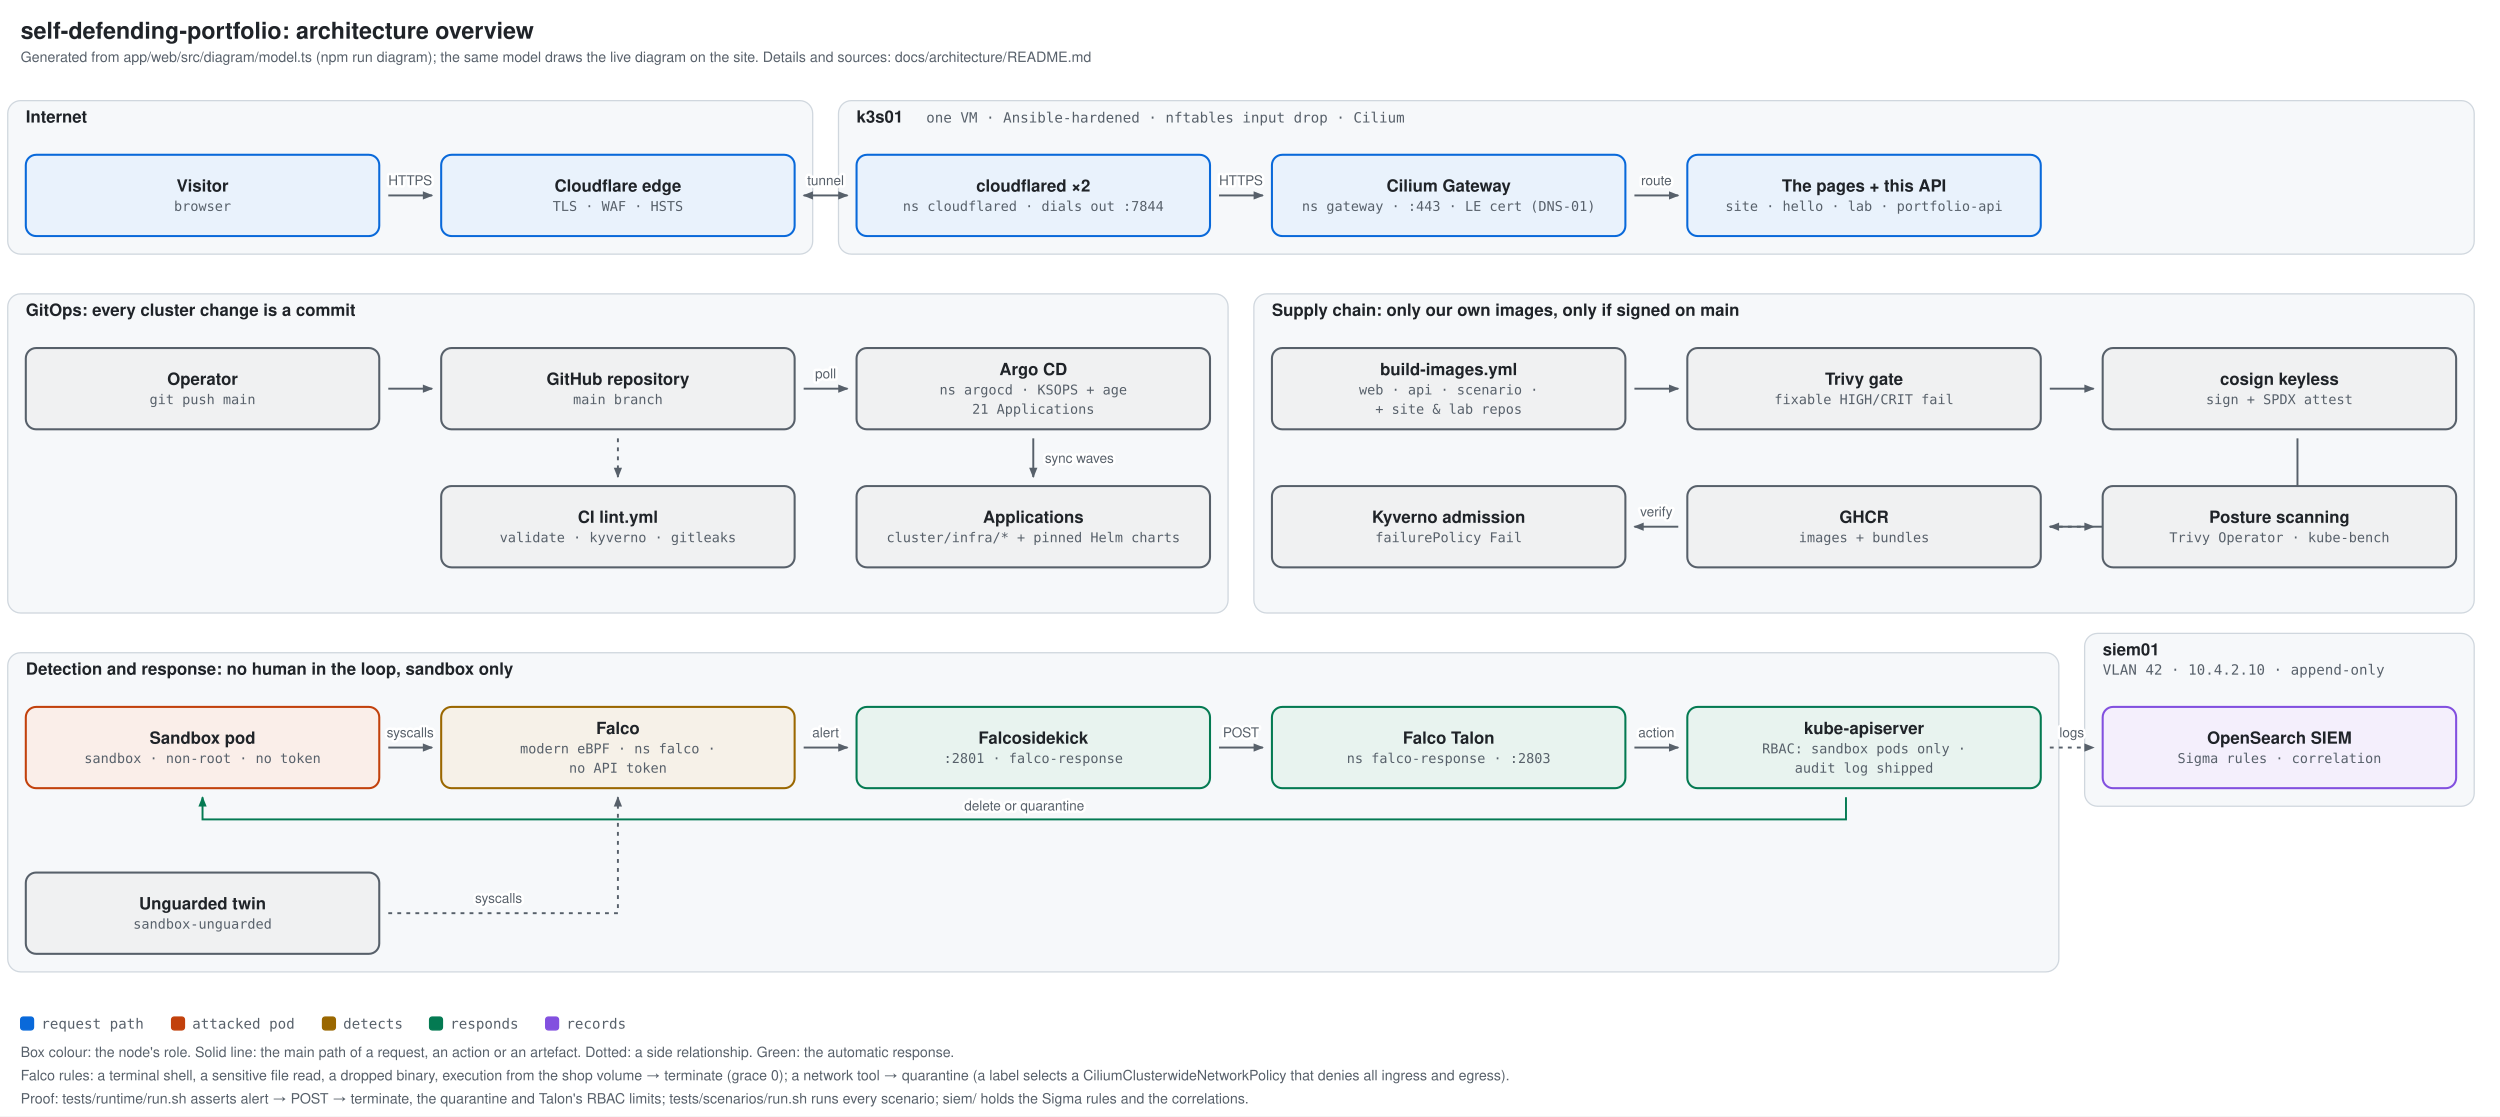
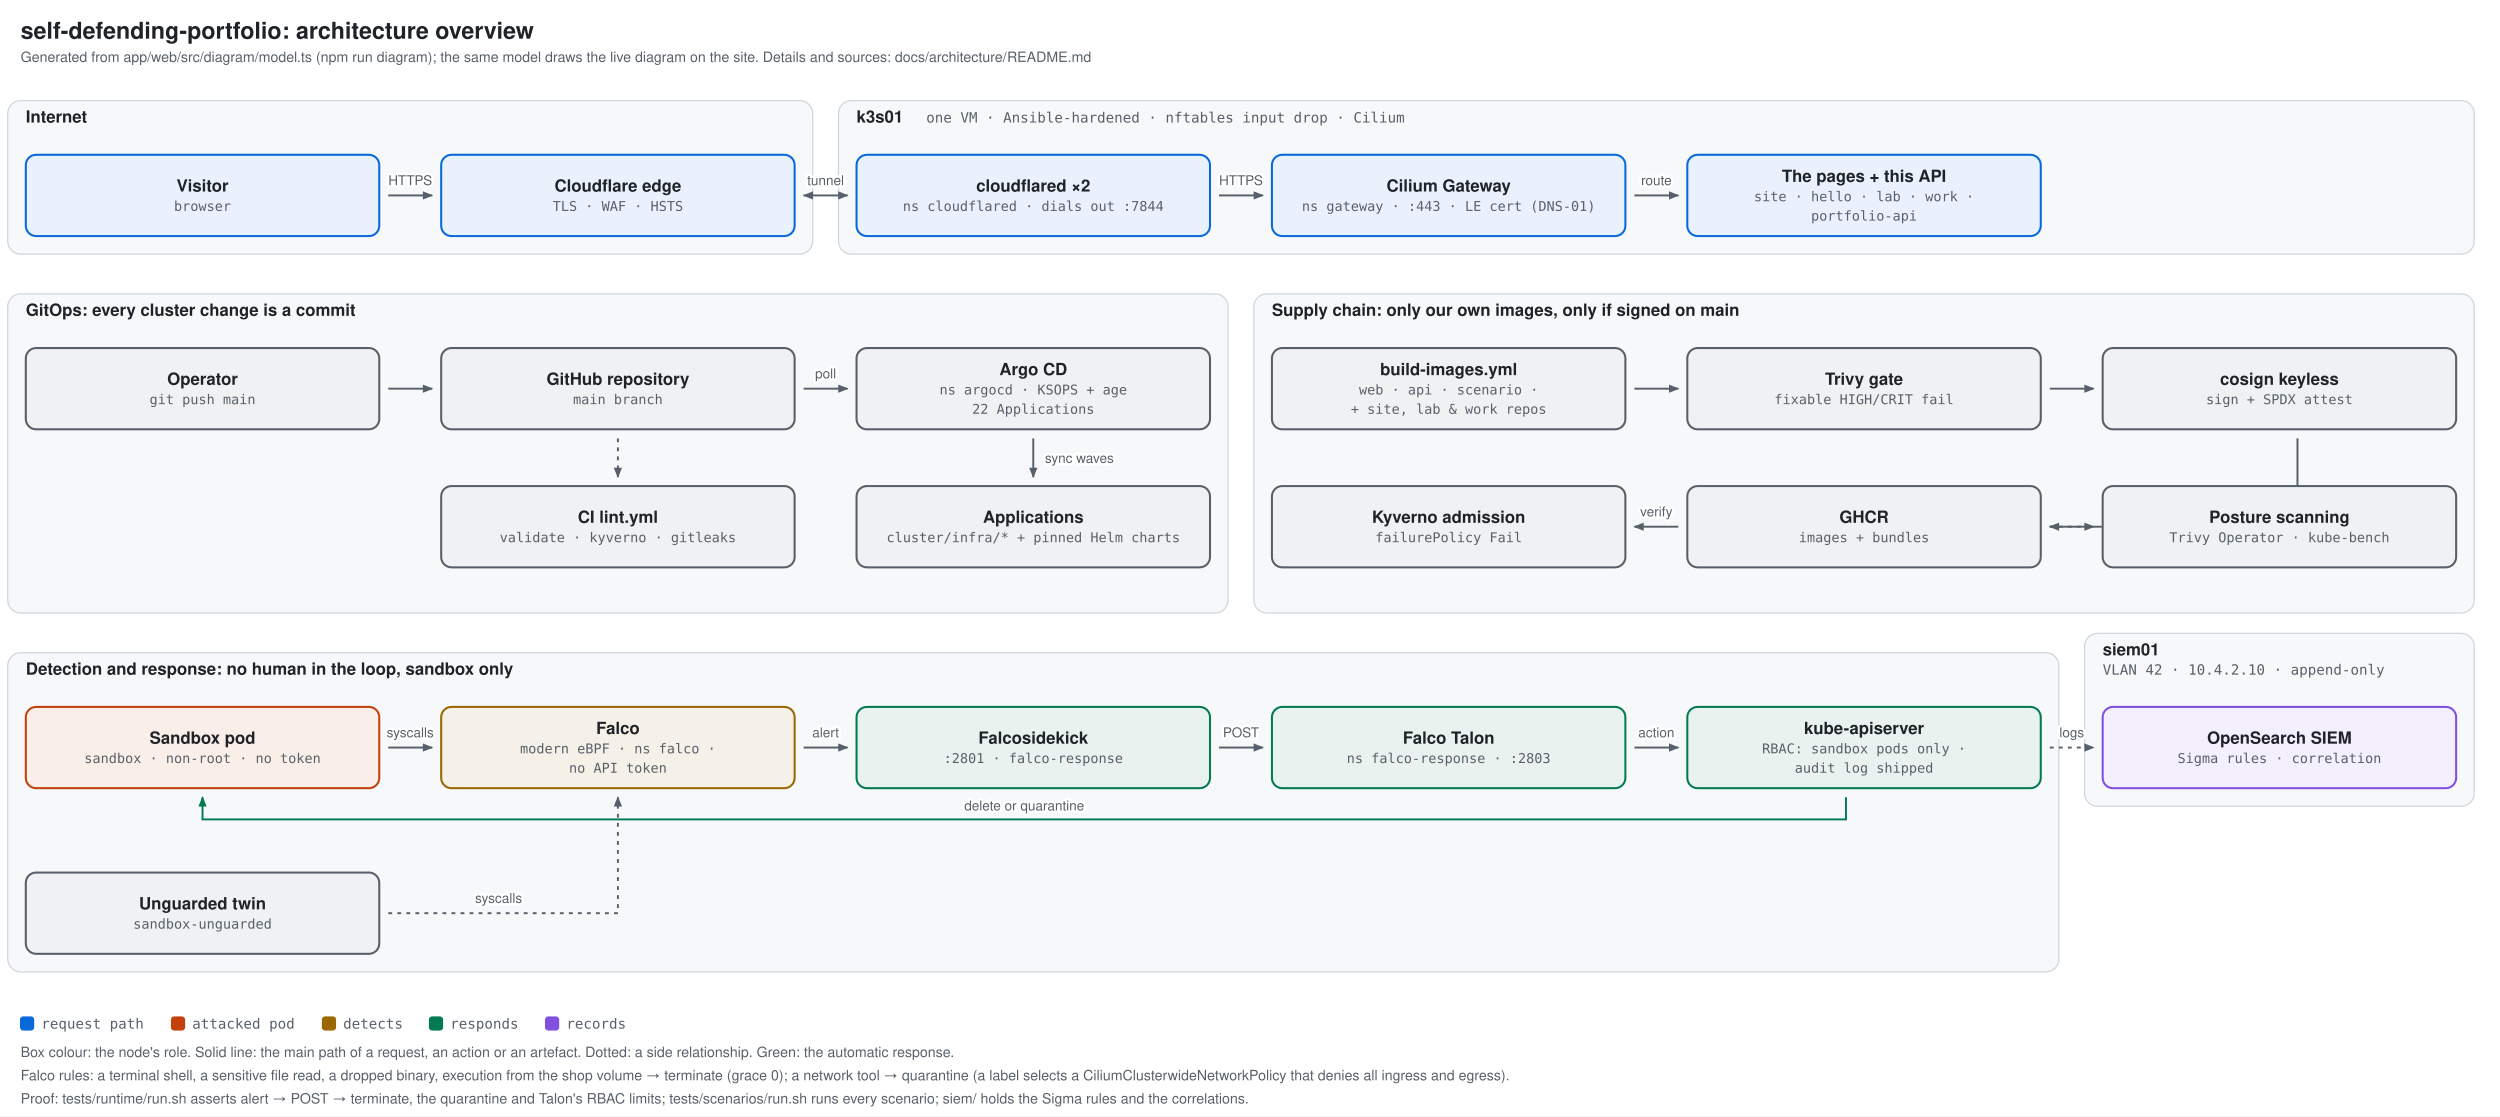
<svg xmlns="http://www.w3.org/2000/svg" viewBox="0 0 1938 865.4" width="1938" height="865.4" role="img" aria-labelledby="ov-t ov-d">
  <style>
    .dg-bg { fill: #ffffff; }
    .dg-zonebox { fill: #f6f8fa; stroke: #d0d7de; stroke-width: 1; }
    .dg-zonetitle { font: 600 13px system-ui, -apple-system, "Segoe UI", Helvetica, Arial, sans-serif; fill: #1f2328; }
    .dg-zonesub { font: 11px ui-monospace, SFMono-Regular, Menlo, Consolas, monospace; fill: #57606a; }
    .dg-box { stroke-width: 1.6; }
    .dg-role--entry &gt; .dg-box { fill: #e9f2fc; stroke: #0969da; }
    .dg-swatch.dg-role--entry { fill: #0969da; stroke: #0969da; }
    .dg-role--attack &gt; .dg-box { fill: #faeee9; stroke: #c2410c; }
    .dg-swatch.dg-role--attack { fill: #c2410c; stroke: #c2410c; }
    .dg-role--detect &gt; .dg-box { fill: #f6f1e8; stroke: #9a6700; }
    .dg-swatch.dg-role--detect { fill: #9a6700; stroke: #9a6700; }
    .dg-role--respond &gt; .dg-box { fill: #e8f3ef; stroke: #047a52; }
    .dg-swatch.dg-role--respond { fill: #047a52; stroke: #047a52; }
    .dg-role--record &gt; .dg-box { fill: #f4effc; stroke: #8250df; }
    .dg-swatch.dg-role--record { fill: #8250df; stroke: #8250df; }
    .dg-role--neutral &gt; .dg-box { fill: #f0f1f2; stroke: #57606a; }
    .dg-label { font: 600 13px system-ui, -apple-system, "Segoe UI", Helvetica, Arial, sans-serif; fill: #1f2328; }
    .dg-sub { font: 10.5px ui-monospace, SFMono-Regular, Menlo, Consolas, monospace; fill: #57606a; }
    .dg-line { fill: none; stroke: #57606a; stroke-width: 1.5; }
    .dg-edge--side .dg-line { stroke-dasharray: 3 4; }
    .dg-edge--response .dg-line { stroke: #047a52; }
    .dg-edgelabel { font: 10.5px system-ui, -apple-system, "Segoe UI", Helvetica, Arial, sans-serif; fill: #57606a; paint-order: stroke; stroke: #ffffff; stroke-width: 4px; stroke-linejoin: round; }
    .dg-head { fill: #57606a; }
    .dg-head--response { fill: #047a52; }
    .dg-title { font: 600 18px system-ui, -apple-system, "Segoe UI", Helvetica, Arial, sans-serif; fill: #1f2328; }
    .dg-legendtext { font: 11px ui-monospace, SFMono-Regular, Menlo, Consolas, monospace; fill: #57606a; }
    .dg-foot { font: 11px system-ui, -apple-system, "Segoe UI", Helvetica, Arial, sans-serif; fill: #57606a; }
    @media (prefers-color-scheme: dark) {
      .dg-bg { fill: #0d1117; }
      .dg-zonebox { fill: #161b22; stroke: #30363d; }
      .dg-zonetitle, .dg-label, .dg-title { fill: #e6edf3; }
      .dg-zonesub, .dg-sub, .dg-edgelabel, .dg-foot, .dg-legendtext { fill: #9198a1; }
      .dg-edgelabel { stroke: #0d1117; }
      .dg-role--entry &gt; .dg-box { fill: #192635; stroke: #6cb6ff; }
      .dg-swatch.dg-role--entry { fill: #6cb6ff; stroke: #6cb6ff; }
      .dg-role--attack &gt; .dg-box { fill: #2c1e1f; stroke: #ff7657; }
      .dg-swatch.dg-role--attack { fill: #ff7657; stroke: #ff7657; }
      .dg-role--detect &gt; .dg-box { fill: #2b281e; stroke: #f4bf4f; }
      .dg-swatch.dg-role--detect { fill: #f4bf4f; stroke: #f4bf4f; }
      .dg-role--respond &gt; .dg-box { fill: #182c29; stroke: #5ee0a4; }
      .dg-swatch.dg-role--respond { fill: #5ee0a4; stroke: #5ee0a4; }
      .dg-role--record &gt; .dg-box { fill: #232233; stroke: #b392f0; }
      .dg-swatch.dg-role--record { fill: #b392f0; stroke: #b392f0; }
      .dg-role--neutral &gt; .dg-box { fill: #1d2229; stroke: #8b949e; }
      .dg-line { stroke: #8b949e; }
      .dg-head { fill: #8b949e; }
      .dg-edge--response .dg-line, .dg-head--response { stroke: #5ee0a4; fill: #5ee0a4; }
      .dg-edge--response .dg-line { fill: none; }
    }
  </style>
  <rect class="dg-bg" x="0" y="0" width="1938" height="865.4" />
  <text class="dg-title" x="16" y="30">self-defending-portfolio: architecture overview</text>
  <text class="dg-foot" x="16" y="48">Generated from app/web/src/diagram/model.ts (npm run diagram); the same model draws the live diagram on the site. Details and sources: docs/architecture/README.md</text>
  <svg viewBox="0 -14 1938 715.4" class="dg dg--full" role="img" aria-labelledby="ov-title ov-desc" x="0" y="58" width="1938" height="715.4">
    <defs>
      <marker id="ov-arrow-flow" viewBox="0 0 10 10" refX="9" refY="5" markerWidth="8" markerHeight="8" markerUnits="userSpaceOnUse" orient="auto-start-reverse">
        <path class="dg-head dg-head--flow" d="M0,1 L10,5 L0,9 z" />
      </marker>
      <marker id="ov-arrow-side" viewBox="0 0 10 10" refX="9" refY="5" markerWidth="8" markerHeight="8" markerUnits="userSpaceOnUse" orient="auto-start-reverse">
        <path class="dg-head dg-head--side" d="M0,1 L10,5 L0,9 z" />
      </marker>
      <marker id="ov-arrow-response" viewBox="0 0 10 10" refX="9" refY="5" markerWidth="8" markerHeight="8" markerUnits="userSpaceOnUse" orient="auto-start-reverse">
        <path class="dg-head dg-head--response" d="M0,1 L10,5 L0,9 z" />
      </marker>
    </defs>
    <g class="dg-zones">
      <g class="dg-zone" data-zone="internet">
        <rect class="dg-zonebox" x="6" y="6" width="624" height="119" rx="10" />
        <text class="dg-zonetitle" x="20" y="23">Internet</text>
      </g>
      <g class="dg-zone" data-zone="k3s01">
        <rect class="dg-zonebox" x="650" y="6" width="1268" height="119" rx="10" />
        <text class="dg-zonetitle" x="664" y="23">k3s01</text>
        <text class="dg-zonesub" x="718" y="23">one VM · Ansible-hardened · nftables input drop · Cilium</text>
      </g>
      <g class="dg-zone" data-zone="siem01">
        <rect class="dg-zonebox" x="1616" y="419" width="302" height="134" rx="10" />
        <text class="dg-zonetitle" x="1630" y="436">siem01</text>
        <text class="dg-zonesub" x="1630" y="451">VLAN 42 · 10.4.2.10 · append-only</text>
      </g>
      <g class="dg-zone" data-zone="gitops">
        <rect class="dg-zonebox" x="6" y="155.8" width="946" height="247.4" rx="10" />
        <text class="dg-zonetitle" x="20" y="172.8">GitOps: every cluster change is a commit</text>
      </g>
      <g class="dg-zone" data-zone="supply">
        <rect class="dg-zonebox" x="972" y="155.8" width="946" height="247.4" rx="10" />
        <text class="dg-zonetitle" x="986" y="172.8">Supply chain: only our own images, only if signed on main</text>
      </g>
      <g class="dg-zone" data-zone="runtime">
        <rect class="dg-zonebox" x="6" y="434" width="1590" height="247.4" rx="10" />
        <text class="dg-zonetitle" x="20" y="451">Detection and response: no human in the loop, sandbox only</text>
      </g>
    </g>
    <g class="dg-edges">
      <g class="dg-edge dg-edge--flow" data-edge="visitor-cloudflare" data-lit="false">
        <path class="dg-line" d="M301,79.5 L335,79.5" marker-end="url(#ov-arrow-flow)" />
        <text class="dg-edgelabel" x="318" y="71.5" text-anchor="middle">HTTPS</text>
      </g>
      <g class="dg-edge dg-edge--flow" data-edge="cloudflare-cloudflared" data-lit="false">
        <path class="dg-line" d="M623,79.5 L657,79.5" marker-end="url(#ov-arrow-flow)" marker-start="url(#ov-arrow-flow)" />
        <text class="dg-edgelabel" x="640" y="71.5" text-anchor="middle">tunnel</text>
      </g>
      <g class="dg-edge dg-edge--flow" data-edge="cloudflared-gateway" data-lit="false">
        <path class="dg-line" d="M945,79.5 L979,79.5" marker-end="url(#ov-arrow-flow)" />
        <text class="dg-edgelabel" x="962" y="71.5" text-anchor="middle">HTTPS</text>
      </g>
      <g class="dg-edge dg-edge--flow" data-edge="gateway-site" data-lit="false">
        <path class="dg-line" d="M1267,79.5 L1301,79.5" marker-end="url(#ov-arrow-flow)" />
        <text class="dg-edgelabel" x="1284" y="71.5" text-anchor="middle">route</text>
      </g>
      <g class="dg-edge dg-edge--flow" data-edge="pod-falco" data-lit="false">
        <path class="dg-line" d="M301,507.5 L335,507.5" marker-end="url(#ov-arrow-flow)" />
        <text class="dg-edgelabel" x="318" y="499.5" text-anchor="middle">syscalls</text>
      </g>
      <g class="dg-edge dg-edge--side" data-edge="twin-falco" data-lit="false">
        <path class="dg-line" d="M301,635.9 L479,635.9 L479,546" marker-end="url(#ov-arrow-side)" />
        <text class="dg-edgelabel" x="386.5" y="627.9" text-anchor="middle">syscalls</text>
      </g>
      <g class="dg-edge dg-edge--flow" data-edge="talon-kube-apiserver" data-lit="false">
        <path class="dg-line" d="M1267,507.5 L1301,507.5" marker-end="url(#ov-arrow-flow)" />
        <text class="dg-edgelabel" x="1284" y="499.5" text-anchor="middle">action</text>
      </g>
      <g class="dg-edge dg-edge--response" data-edge="kube-apiserver-pod" data-lit="false">
        <path class="dg-line" d="M1431,546 L1431,563.2 L157,563.2 L157,546" marker-end="url(#ov-arrow-response)" />
        <text class="dg-edgelabel" x="794" y="556.2" text-anchor="middle">delete or quarantine</text>
      </g>
      <g class="dg-edge dg-edge--side" data-edge="kube-apiserver-siem" data-lit="false">
        <path class="dg-line" d="M1589,507.5 L1623,507.5" marker-end="url(#ov-arrow-side)" />
        <text class="dg-edgelabel" x="1606" y="499.5" text-anchor="middle">logs</text>
      </g>
      <g class="dg-edge dg-edge--flow" data-edge="operator-repo" data-lit="false">
        <path class="dg-line" d="M301,229.3 L335,229.3" marker-end="url(#ov-arrow-flow)" />
      </g>
      <g class="dg-edge dg-edge--side" data-edge="repo-ci" data-lit="false">
        <path class="dg-line" d="M479,267.8 L479,297.8" marker-end="url(#ov-arrow-side)" />
      </g>
      <g class="dg-edge dg-edge--flow" data-edge="repo-argocd" data-lit="false">
        <path class="dg-line" d="M623,229.3 L657,229.3" marker-end="url(#ov-arrow-flow)" />
        <text class="dg-edgelabel" x="640" y="221.3" text-anchor="middle">poll</text>
      </g>
      <g class="dg-edge dg-edge--flow" data-edge="argocd-apps" data-lit="false">
        <path class="dg-line" d="M801,267.8 L801,297.8" marker-end="url(#ov-arrow-flow)" />
        <text class="dg-edgelabel" x="810" y="286.8" text-anchor="start">sync waves</text>
      </g>
      <g class="dg-edge dg-edge--flow" data-edge="build-trivy" data-lit="false">
        <path class="dg-line" d="M1267,229.3 L1301,229.3" marker-end="url(#ov-arrow-flow)" />
      </g>
      <g class="dg-edge dg-edge--flow" data-edge="trivy-cosign" data-lit="false">
        <path class="dg-line" d="M1589,229.3 L1623,229.3" marker-end="url(#ov-arrow-flow)" />
      </g>
      <g class="dg-edge dg-edge--flow" data-edge="cosign-ghcr" data-lit="false">
        <path class="dg-line" d="M1781,267.8 L1781,336.3 L1589,336.3" marker-end="url(#ov-arrow-flow)" />
        <text class="dg-edgelabel" x="1681.5" y="328.3" text-anchor="middle">push</text>
      </g>
      <g class="dg-edge dg-edge--flow" data-edge="ghcr-kyverno" data-lit="false">
        <path class="dg-line" d="M1301,336.3 L1267,336.3" marker-end="url(#ov-arrow-flow)" />
        <text class="dg-edgelabel" x="1284" y="328.3" text-anchor="middle">verify</text>
      </g>
      <g class="dg-edge dg-edge--side" data-edge="ghcr-posture" data-lit="false">
        <path class="dg-line" d="M1589,336.3 L1623,336.3" marker-end="url(#ov-arrow-side)" />
      </g>
      <g class="dg-edge dg-edge--flow" data-edge="falco-falcosidekick" data-lit="false">
        <path class="dg-line" d="M623,507.5 L657,507.5" marker-end="url(#ov-arrow-flow)" />
        <text class="dg-edgelabel" x="640" y="499.5" text-anchor="middle">alert</text>
      </g>
      <g class="dg-edge dg-edge--flow" data-edge="falcosidekick-talon" data-lit="false">
        <path class="dg-line" d="M945,507.5 L979,507.5" marker-end="url(#ov-arrow-flow)" />
        <text class="dg-edgelabel" x="962" y="499.5" text-anchor="middle">POST</text>
      </g>
    </g>
    <g class="dg-nodes">
      <g class="dg-node dg-node--plain dg-role--entry" id="ov-visitor" data-node="visitor" data-state="idle" transform="translate(20 48)">
        <rect class="dg-box" width="274" height="63" rx="8" />
        <text class="dg-label" x="137" y="28.5" text-anchor="middle">Visitor</text>
        <text class="dg-sub" x="137" y="43.5" text-anchor="middle">browser</text>
      </g>
      <g class="dg-node dg-node--control dg-role--entry" id="ov-cloudflare" data-node="cloudflare" data-state="idle" transform="translate(342 48)">
        <rect class="dg-box" width="274" height="63" rx="8" />
        <text class="dg-label" x="137" y="28.5" text-anchor="middle">Cloudflare edge</text>
        <text class="dg-sub" x="137" y="43.5" text-anchor="middle">TLS · WAF · HSTS</text>
      </g>
      <g class="dg-node dg-node--control dg-role--entry" id="ov-cloudflared" data-node="cloudflared" data-state="idle" transform="translate(664 48)">
        <rect class="dg-box" width="274" height="63" rx="8" />
        <text class="dg-label" x="137" y="28.5" text-anchor="middle">cloudflared ×2</text>
        <text class="dg-sub" x="137" y="43.5" text-anchor="middle">ns cloudflared · dials out :7844</text>
      </g>
      <g class="dg-node dg-node--control dg-role--entry" id="ov-gateway" data-node="gateway" data-state="idle" transform="translate(986 48)">
        <rect class="dg-box" width="274" height="63" rx="8" />
        <text class="dg-label" x="137" y="28.5" text-anchor="middle">Cilium Gateway</text>
        <text class="dg-sub" x="137" y="43.5" text-anchor="middle">ns gateway · :443 · LE cert (DNS-01)</text>
      </g>
-       <g class="dg-node dg-node--plain dg-role--entry" id="ov-site" data-node="site" data-state="idle" transform="translate(1308 48)">
-         <rect class="dg-box" width="274" height="63" rx="8" />
-         <text class="dg-label" x="137" y="28.5" text-anchor="middle">The pages + this API</text>
-         <text class="dg-sub" x="137" y="43.5" text-anchor="middle">site · hello · lab · portfolio-api</text>
+       <g class="dg-node dg-node--plain dg-role--entry dg-node--sub2" id="ov-site" data-node="site" data-state="idle" transform="translate(1308 48)">
+         <rect class="dg-box" width="274" height="63" rx="8" />
+         <text class="dg-label" x="137" y="21" text-anchor="middle">The pages + this API</text>
+         <text class="dg-sub" x="137" y="36" text-anchor="middle">site · hello · lab · work ·</text>
+         <text class="dg-sub" x="137" y="51" text-anchor="middle">portfolio-api</text>
      </g>
      <g class="dg-node dg-node--control dg-role--respond dg-node--sub2" id="ov-kube-apiserver" data-node="kube-apiserver" data-state="idle" transform="translate(1308 476)">
        <rect class="dg-box" width="274" height="63" rx="8" />
        <text class="dg-label" x="137" y="21" text-anchor="middle">kube-apiserver</text>
        <text class="dg-sub" x="137" y="36" text-anchor="middle">RBAC: sandbox pods only ·</text>
        <text class="dg-sub" x="137" y="51" text-anchor="middle">audit log shipped</text>
      </g>
      <g class="dg-node dg-node--plain dg-role--attack" id="ov-pod" data-node="pod" data-state="idle" transform="translate(20 476)">
        <rect class="dg-box" width="274" height="63" rx="8" />
        <text class="dg-label" x="137" y="28.5" text-anchor="middle">Sandbox pod</text>
        <text class="dg-sub" x="137" y="43.5" text-anchor="middle">sandbox · non-root · no token</text>
      </g>
      <g class="dg-node dg-node--plain dg-role--neutral" id="ov-twin" data-node="twin" data-state="idle" transform="translate(20 604.4)">
        <rect class="dg-box" width="274" height="63" rx="8" />
        <text class="dg-label" x="137" y="28.5" text-anchor="middle">Unguarded twin</text>
        <text class="dg-sub" x="137" y="43.5" text-anchor="middle">sandbox-unguarded</text>
      </g>
      <g class="dg-node dg-node--control dg-role--detect dg-node--sub2" id="ov-falco" data-node="falco" data-state="idle" transform="translate(342 476)">
        <rect class="dg-box" width="274" height="63" rx="8" />
        <text class="dg-label" x="137" y="21" text-anchor="middle">Falco</text>
        <text class="dg-sub" x="137" y="36" text-anchor="middle">modern eBPF · ns falco ·</text>
        <text class="dg-sub" x="137" y="51" text-anchor="middle">no API token</text>
      </g>
      <g class="dg-node dg-node--control dg-role--respond" id="ov-talon" data-node="talon" data-state="idle" transform="translate(986 476)">
        <rect class="dg-box" width="274" height="63" rx="8" />
        <text class="dg-label" x="137" y="28.5" text-anchor="middle">Falco Talon</text>
        <text class="dg-sub" x="137" y="43.5" text-anchor="middle">ns falco-response · :2803</text>
      </g>
      <g class="dg-node dg-node--control dg-role--record" id="ov-siem" data-node="siem" data-state="idle" transform="translate(1630 476)">
        <rect class="dg-box" width="274" height="63" rx="8" />
        <text class="dg-label" x="137" y="28.5" text-anchor="middle">OpenSearch SIEM</text>
        <text class="dg-sub" x="137" y="43.5" text-anchor="middle">Sigma rules · correlation</text>
      </g>
      <g class="dg-node dg-node--plain dg-role--respond" id="ov-falcosidekick" data-node="falcosidekick" data-state="idle" transform="translate(664 476)">
        <rect class="dg-box" width="274" height="63" rx="8" />
        <text class="dg-label" x="137" y="28.5" text-anchor="middle">Falcosidekick</text>
        <text class="dg-sub" x="137" y="43.5" text-anchor="middle">:2801 · falco-response</text>
      </g>
      <g class="dg-node dg-node--plain dg-role--neutral" id="ov-operator" data-node="operator" data-state="idle" transform="translate(20 197.8)">
        <rect class="dg-box" width="274" height="63" rx="8" />
        <text class="dg-label" x="137" y="28.5" text-anchor="middle">Operator</text>
        <text class="dg-sub" x="137" y="43.5" text-anchor="middle">git push main</text>
      </g>
      <g class="dg-node dg-node--plain dg-role--neutral" id="ov-repo" data-node="repo" data-state="idle" transform="translate(342 197.8)">
        <rect class="dg-box" width="274" height="63" rx="8" />
        <text class="dg-label" x="137" y="28.5" text-anchor="middle">GitHub repository</text>
        <text class="dg-sub" x="137" y="43.5" text-anchor="middle">main branch</text>
      </g>
      <g class="dg-node dg-node--plain dg-role--neutral" id="ov-ci" data-node="ci" data-state="idle" transform="translate(342 304.8)">
        <rect class="dg-box" width="274" height="63" rx="8" />
        <text class="dg-label" x="137" y="28.5" text-anchor="middle">CI lint.yml</text>
        <text class="dg-sub" x="137" y="43.5" text-anchor="middle">validate · kyverno · gitleaks</text>
      </g>
      <g class="dg-node dg-node--control dg-role--neutral" id="ov-argocd" data-node="argocd" data-state="idle" transform="translate(664 197.8)">
        <rect class="dg-box" width="274" height="63" rx="8" />
        <text class="dg-label" x="137" y="21" text-anchor="middle">Argo CD</text>
        <text class="dg-sub" x="137" y="36" text-anchor="middle">ns argocd · KSOPS + age</text>
-         <text class="dg-sub dg-note" x="137" y="51" text-anchor="middle">21 Applications</text>
+         <text class="dg-sub dg-note" x="137" y="51" text-anchor="middle">22 Applications</text>
      </g>
      <g class="dg-node dg-node--plain dg-role--neutral" id="ov-apps" data-node="apps" data-state="idle" transform="translate(664 304.8)">
        <rect class="dg-box" width="274" height="63" rx="8" />
        <text class="dg-label" x="137" y="28.5" text-anchor="middle">Applications</text>
        <text class="dg-sub" x="137" y="43.5" text-anchor="middle">cluster/infra/* + pinned Helm charts</text>
      </g>
      <g class="dg-node dg-node--plain dg-role--neutral dg-node--sub2" id="ov-build" data-node="build" data-state="idle" transform="translate(986 197.8)">
        <rect class="dg-box" width="274" height="63" rx="8" />
        <text class="dg-label" x="137" y="21" text-anchor="middle">build-images.yml</text>
        <text class="dg-sub" x="137" y="36" text-anchor="middle">web · api · scenario ·</text>
-         <text class="dg-sub" x="137" y="51" text-anchor="middle">+ site &amp; lab repos</text>
+         <text class="dg-sub" x="137" y="51" text-anchor="middle">+ site, lab &amp; work repos</text>
      </g>
      <g class="dg-node dg-node--control dg-role--neutral" id="ov-trivy" data-node="trivy" data-state="idle" transform="translate(1308 197.8)">
        <rect class="dg-box" width="274" height="63" rx="8" />
        <text class="dg-label" x="137" y="28.5" text-anchor="middle">Trivy gate</text>
        <text class="dg-sub" x="137" y="43.5" text-anchor="middle">fixable HIGH/CRIT fail</text>
      </g>
      <g class="dg-node dg-node--control dg-role--neutral" id="ov-cosign" data-node="cosign" data-state="idle" transform="translate(1630 197.8)">
        <rect class="dg-box" width="274" height="63" rx="8" />
        <text class="dg-label" x="137" y="28.5" text-anchor="middle">cosign keyless</text>
        <text class="dg-sub" x="137" y="43.5" text-anchor="middle">sign + SPDX attest</text>
      </g>
      <g class="dg-node dg-node--plain dg-role--neutral" id="ov-ghcr" data-node="ghcr" data-state="idle" transform="translate(1308 304.8)">
        <rect class="dg-box" width="274" height="63" rx="8" />
        <text class="dg-label" x="137" y="28.5" text-anchor="middle">GHCR</text>
        <text class="dg-sub" x="137" y="43.5" text-anchor="middle">images + bundles</text>
      </g>
      <g class="dg-node dg-node--control dg-role--neutral" id="ov-kyverno" data-node="kyverno" data-state="idle" transform="translate(986 304.8)">
        <rect class="dg-box" width="274" height="63" rx="8" />
        <text class="dg-label" x="137" y="28.5" text-anchor="middle">Kyverno admission</text>
        <text class="dg-sub" x="137" y="43.5" text-anchor="middle">failurePolicy Fail</text>
      </g>
      <g class="dg-node dg-node--plain dg-role--neutral" id="ov-posture" data-node="posture" data-state="idle" transform="translate(1630 304.8)">
        <rect class="dg-box" width="274" height="63" rx="8" />
        <text class="dg-label" x="137" y="28.5" text-anchor="middle">Posture scanning</text>
        <text class="dg-sub" x="137" y="43.5" text-anchor="middle">Trivy Operator · kube-bench</text>
      </g>
    </g>
  </svg>
  <g class="dg-legend" aria-label="Colour key">
    <rect class="dg-swatch dg-role--entry" x="16" y="788.4" width="10" height="10" rx="2" />
    <text class="dg-legendtext" x="32" y="797.4">request path</text>
    <rect class="dg-swatch dg-role--attack" x="133" y="788.4" width="10" height="10" rx="2" />
    <text class="dg-legendtext" x="149" y="797.4">attacked pod</text>
    <rect class="dg-swatch dg-role--detect" x="250" y="788.4" width="10" height="10" rx="2" />
    <text class="dg-legendtext" x="266" y="797.4">detects</text>
    <rect class="dg-swatch dg-role--respond" x="333" y="788.4" width="10" height="10" rx="2" />
    <text class="dg-legendtext" x="349" y="797.4">responds</text>
    <rect class="dg-swatch dg-role--record" x="423" y="788.4" width="10" height="10" rx="2" />
    <text class="dg-legendtext" x="439" y="797.4">records</text>
  </g>
  <text class="dg-foot" x="16" y="819.4">Box colour: the node's role. Solid line: the main path of a request, an action or an artefact. Dotted: a side relationship. Green: the automatic response.</text>
  <text class="dg-foot" x="16" y="837.4">Falco rules: a terminal shell, a sensitive file read, a dropped binary, execution from the shop volume → terminate (grace 0); a network tool → quarantine (a label selects a CiliumClusterwideNetworkPolicy that denies all ingress and egress).</text>
  <text class="dg-foot" x="16" y="855.4">Proof: tests/runtime/run.sh asserts alert → POST → terminate, the quarantine and Talon's RBAC limits; tests/scenarios/run.sh runs every scenario; siem/ holds the Sigma rules and the correlations.</text>
</svg>
